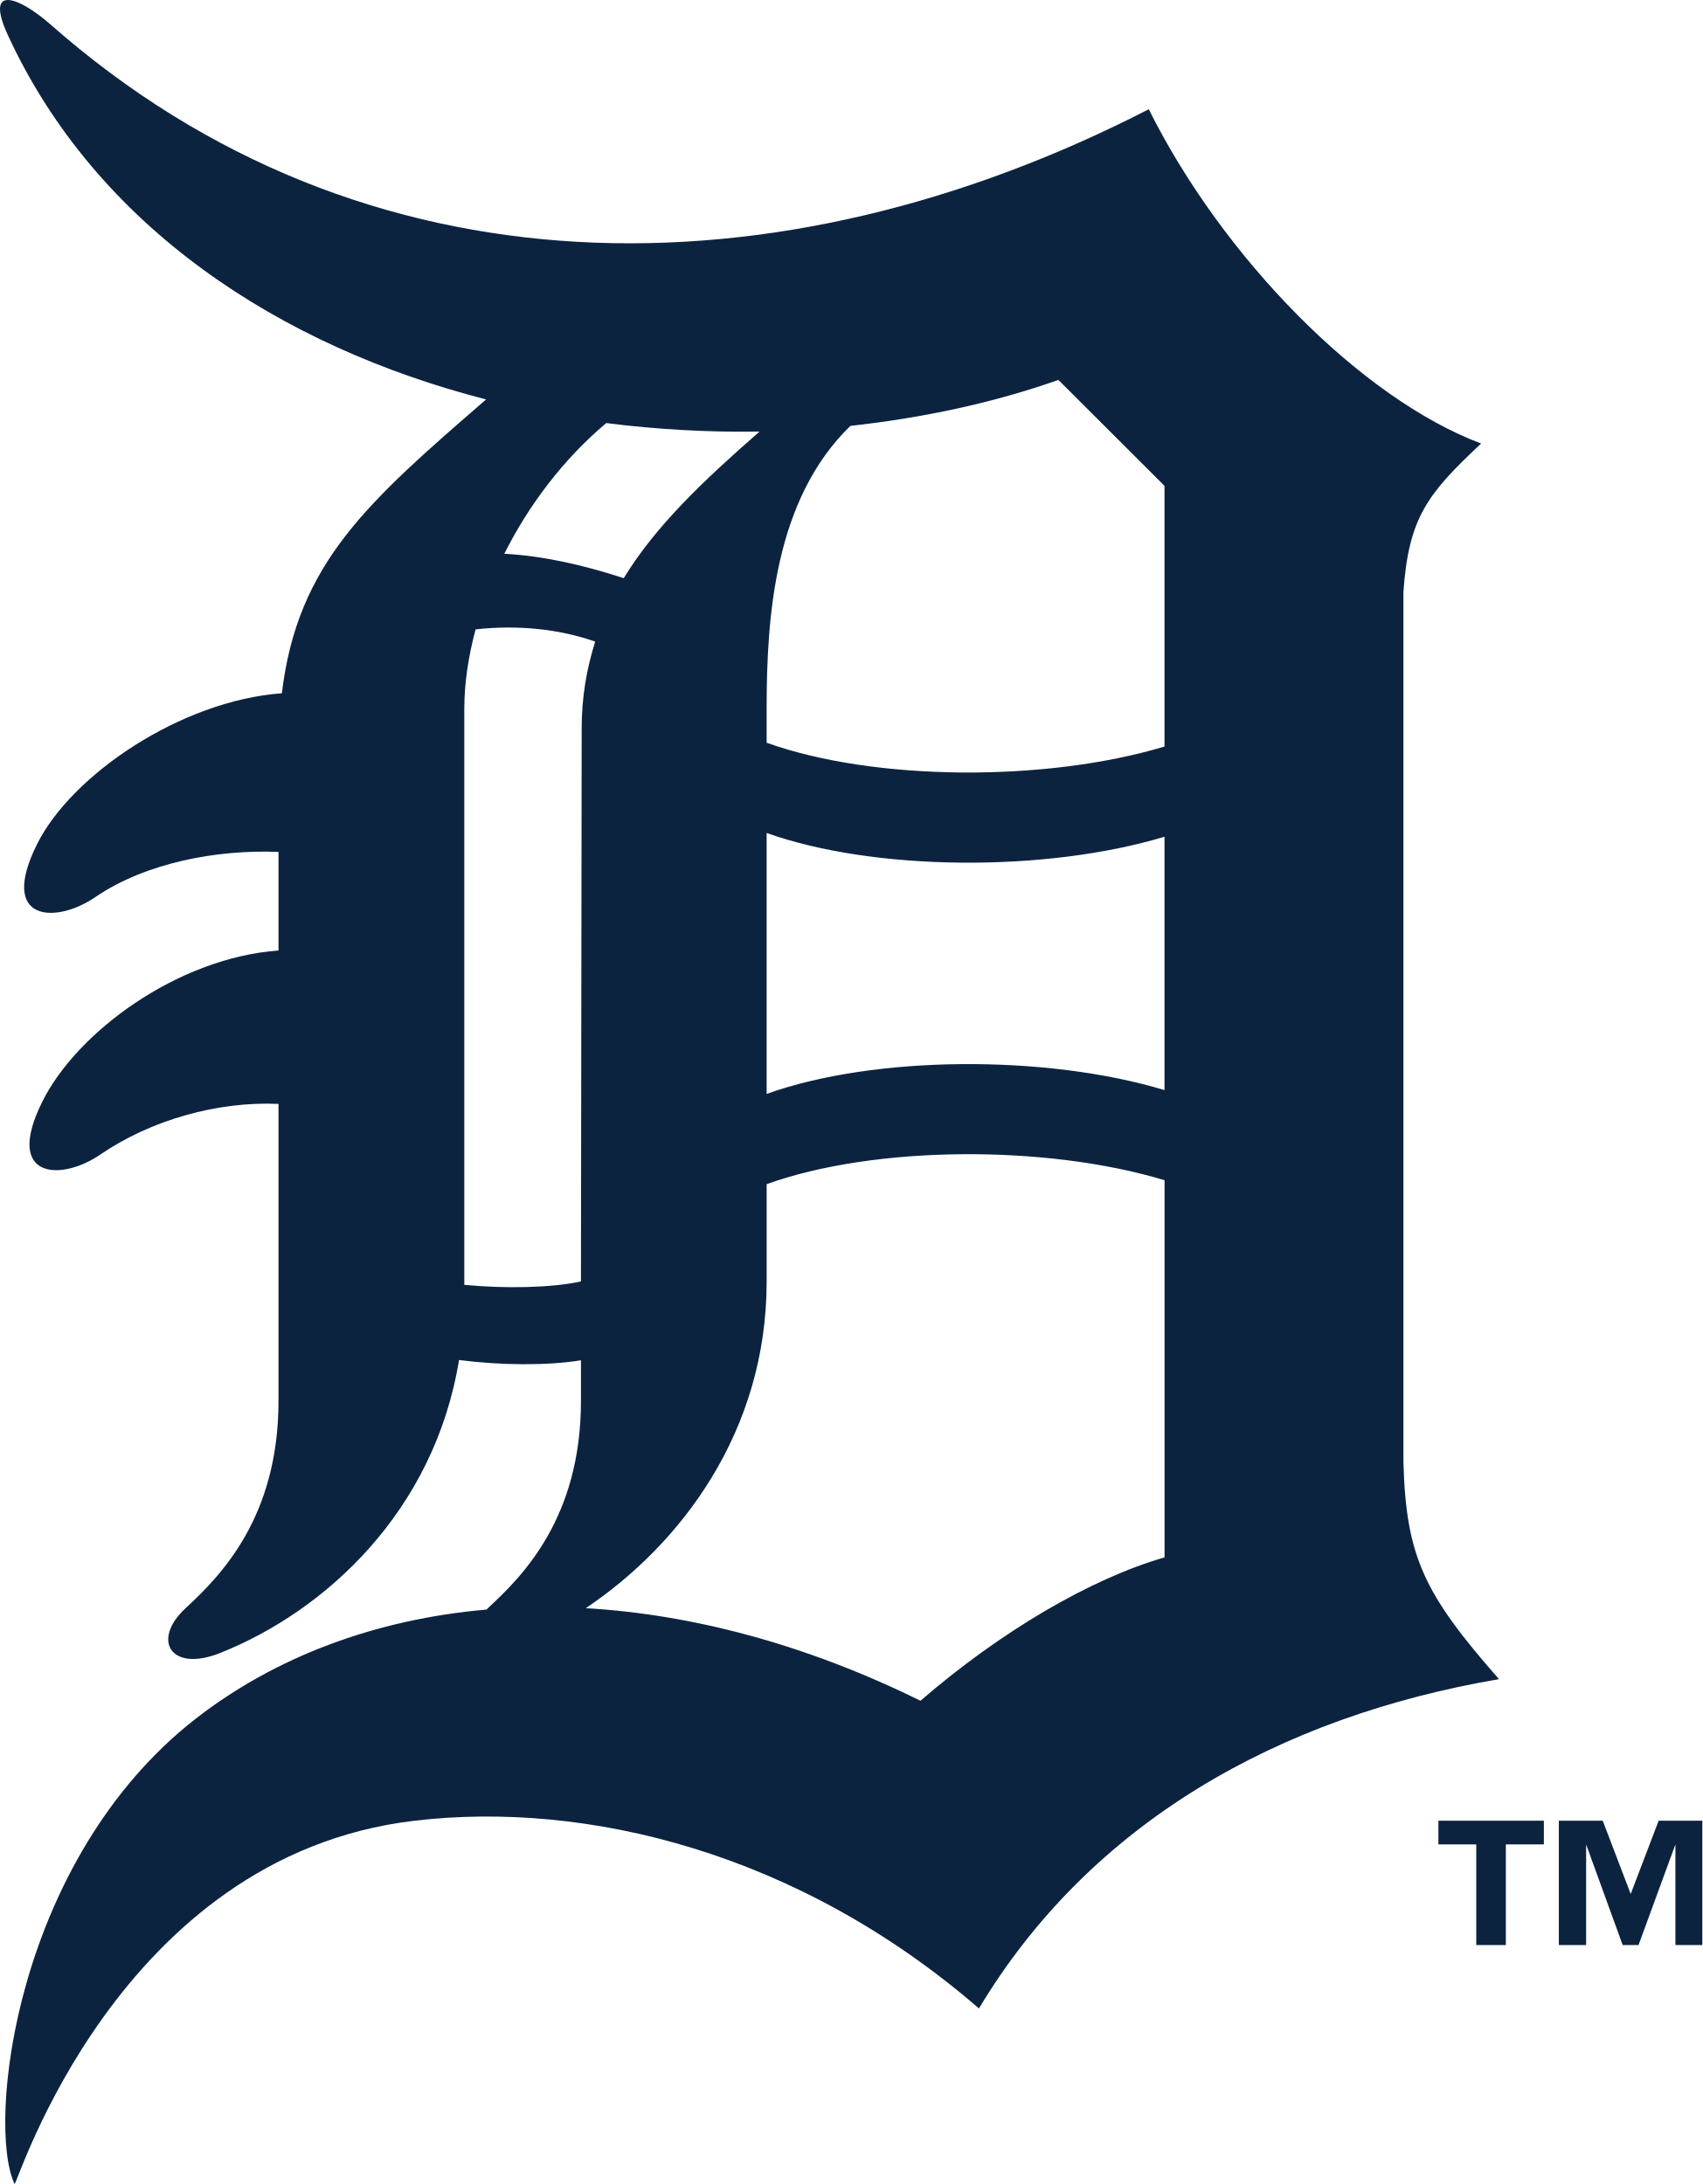
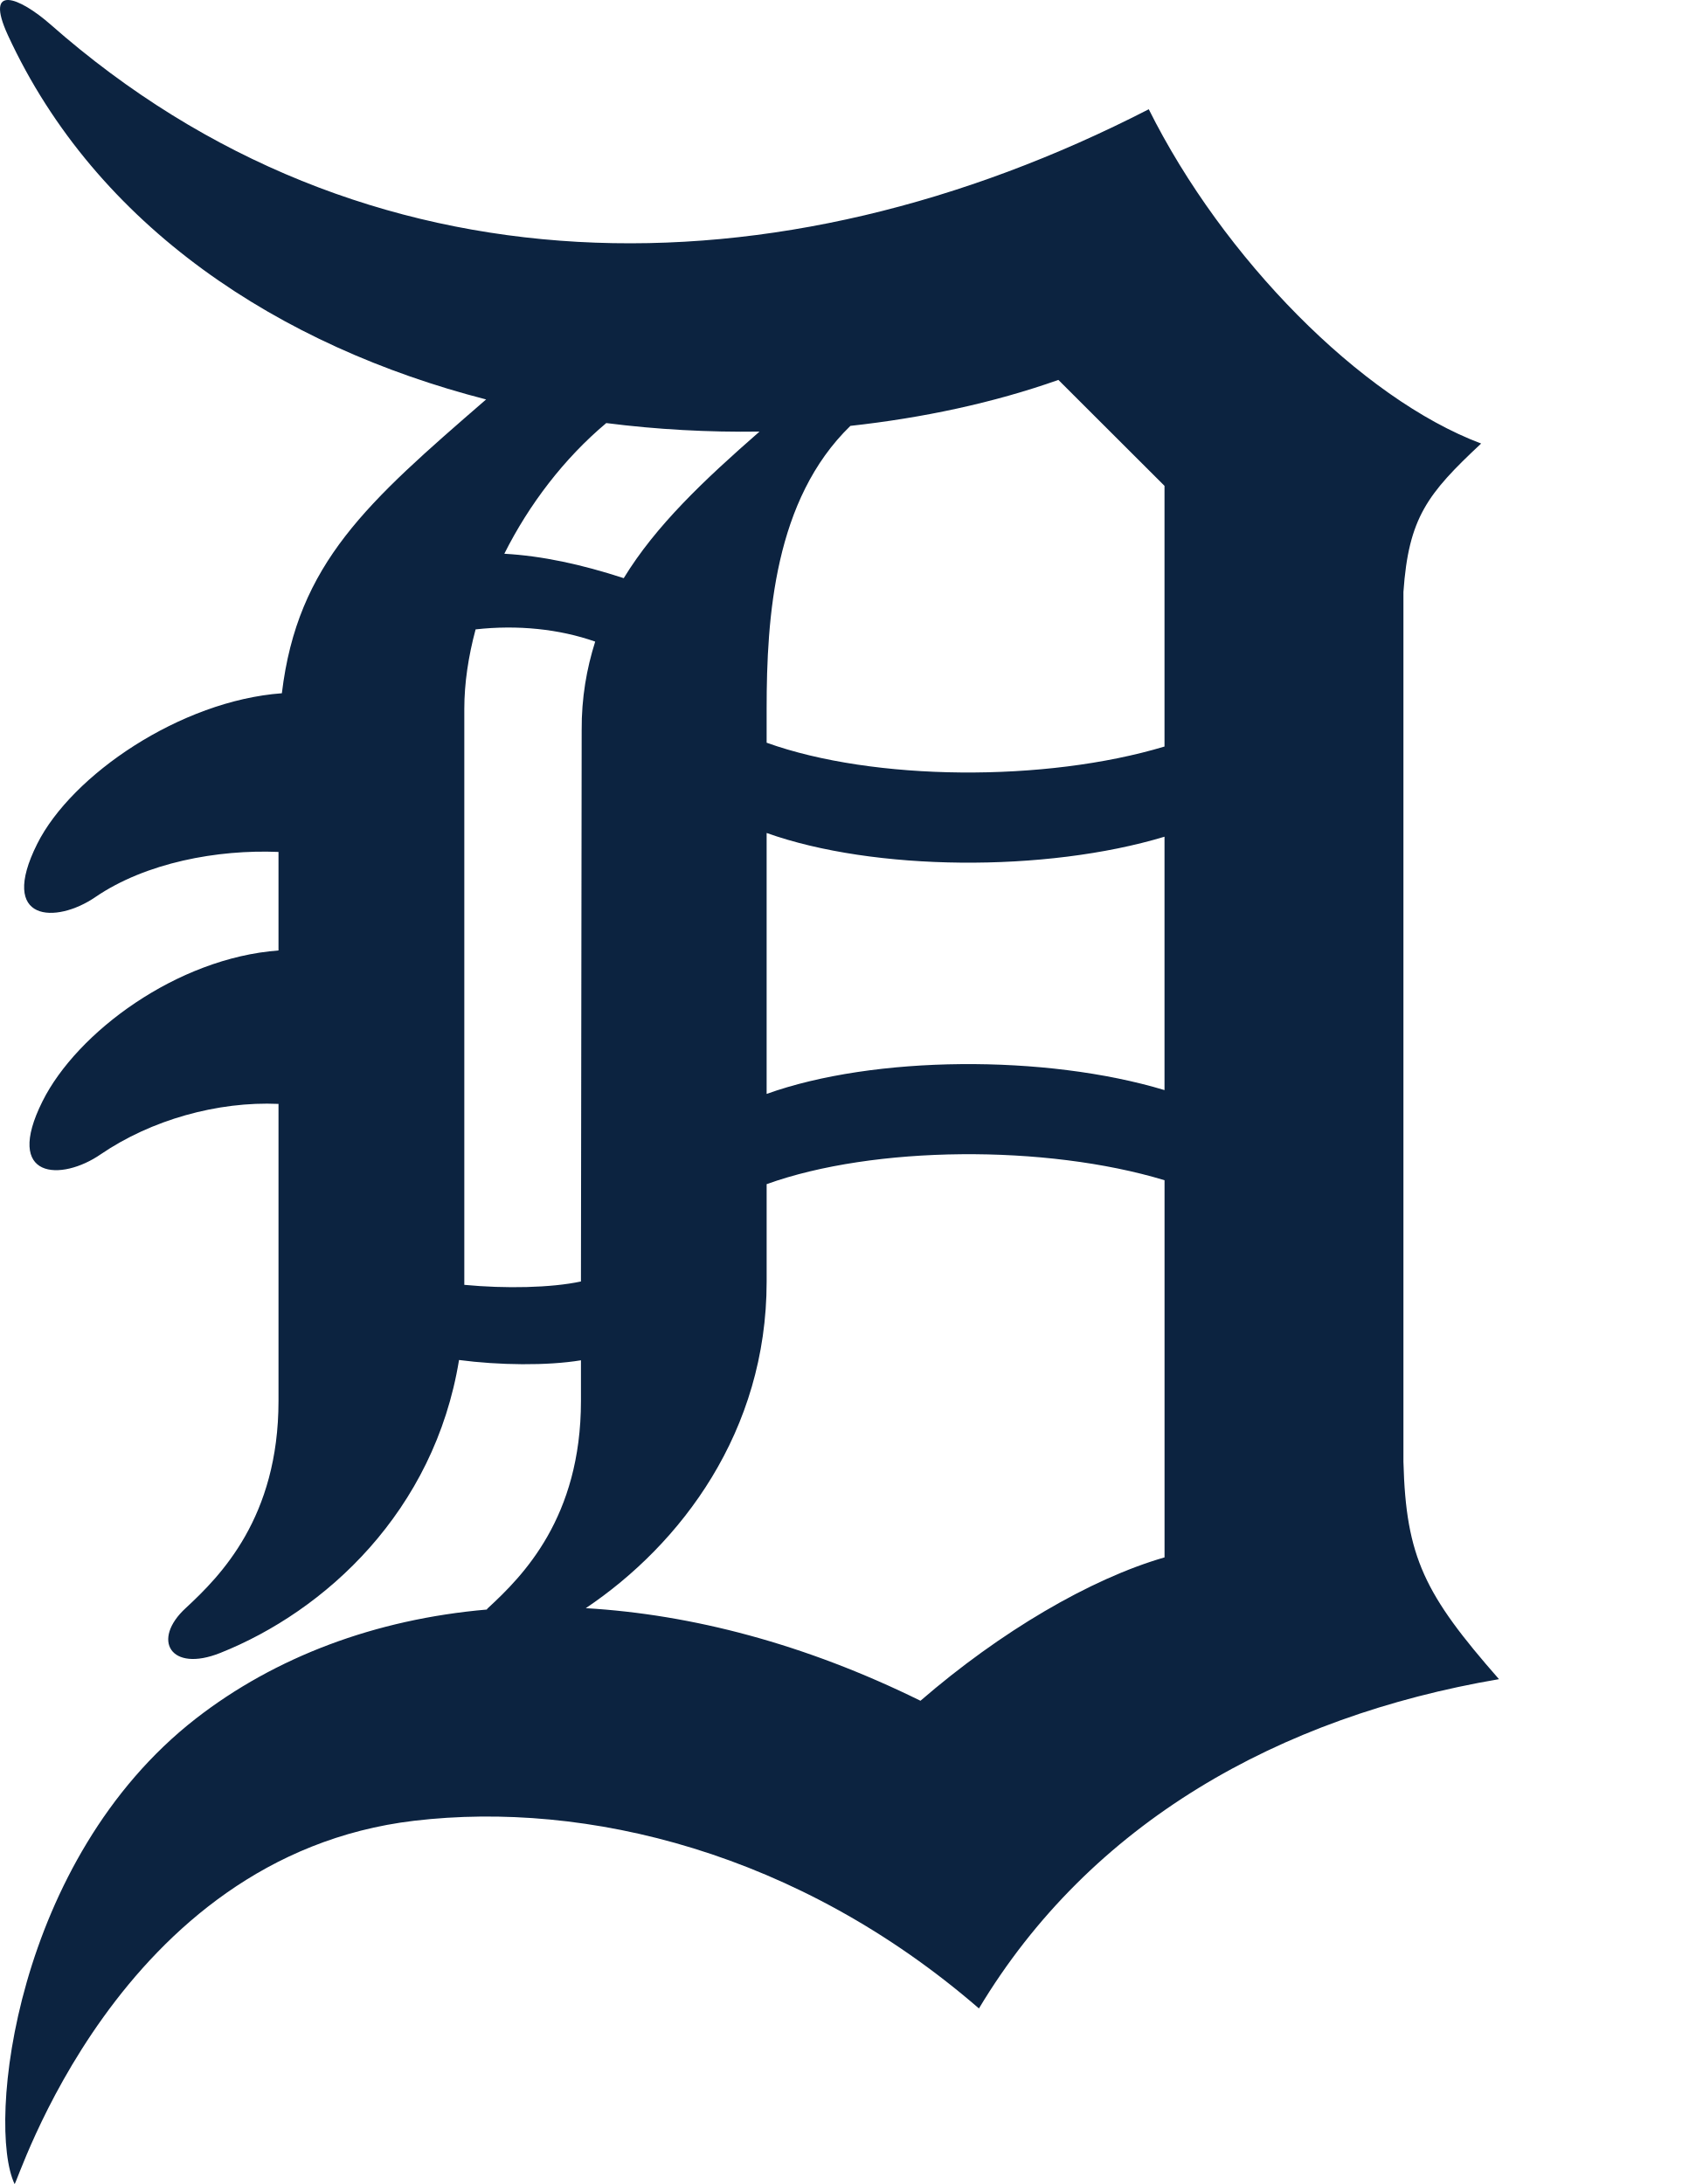
<svg xmlns="http://www.w3.org/2000/svg" viewBox="0 0 191.453 245.674">
  <g fill="#0C2340">
-     <path d="M157.836 164.452V66.587c.583-8.34 2.687-11.033 8.74-16.695-13.52-5.083-29.043-20.885-37.38-37.602C87.402 33.767 40.86 33.767 5.675 2.748 2.167-.328-1.8-1.902.884 3.95 10.836 25.54 31.48 38.97 54.67 44.933c-13.347 11.564-21.213 18.4-22.97 33.05-11.404.84-23.65 9.203-27.518 16.947-4.42 8.84 2.124 9.02 6.554 5.973 5.662-3.866 13.73-5.36 20.585-5.07v11.084c-11.424.85-22.668 9.21-26.537 16.956-4.42 8.84 2.126 9.033 6.555 5.963 5.66-3.86 13.128-5.963 19.983-5.66v33.41c0 13.14-6.55 19.704-10.422 23.293-3.9 3.566-1.744 7.302 3.87 5.058 11.803-4.7 24.072-15.913 26.855-32.953 4.493.592 9.903.662 13.712.032v4.57c0 13.138-6.554 19.703-10.444 23.292-.06.047-.1.097-.147.177-12.54 1.092-23.784 5.32-32.722 12.267C1.638 209.21-1.51 239.044 1.638 245.67c.198.42 11.484-36.89 44.956-40.858 19.384-2.284 43.196 3.534 63.503 21.114 12.525-20.885 33.723-32.82 58.486-37.04-8.358-9.53-10.466-13.7-10.746-24.434zm-26.87-109.8v29.324c-13.378 4.028-32.698 3.9-44.747-.43v-3.82c0-10.36.884-23.53 9.42-31.82 8.16-.9 16.078-2.583 23.393-5.17l11.934 11.917zM86.22 93.7c12.047 4.3 31.368 4.46 44.747.42v28.503c-13.38-4.038-32.7-3.898-44.748.43V93.7zm-.802-45.15c-6.273 5.484-11.665 10.584-15.27 16.486-4.77-1.552-9.16-2.505-13.43-2.746 2.773-5.532 6.713-10.712 11.466-14.7 5.72.73 11.503 1.042 17.234.96zm-33.2 95.98V79.727c0-2.853.45-5.873 1.27-8.928 4.723-.532 9.42-.042 13.45 1.374-.96 3.047-1.543 6.302-1.52 9.98l-.082 61.997c-3.347.722-8.51.82-13.12.38zm51.303 46.785C90.56 184.928 77.803 181.6 65.88 180.9c10.702-7.187 20.34-19.876 20.34-36.723v-10.973c12.05-4.34 31.37-4.49 44.75-.442v42.425c-8.348 2.405-18.49 8.378-27.447 16.126zM161.768 207.474h4.258v11.32h3.328v-11.32h4.277v-2.67H161.77M186.542 204.804l-3.146 8.244-3.148-8.244h-4.933v13.99h3.068v-11.32l4.11 11.32h1.784l4.148-11.32v11.32h3.028v-13.99" />
+     <path d="M 157.836,164.452 L 157.836,66.587 C 158.419,58.247 160.523,55.554 166.576,49.892 C 153.056,44.809 137.533,29.007 129.196,12.29 C 87.402,33.767 40.86,33.767 5.675,2.748 C 2.167,-0.328 -1.8,-1.902 0.884,3.95 C 10.836,25.54 31.48,38.97 54.67,44.933 C 41.323,56.497 33.457,63.333 31.7,77.983 C 20.296,78.823 8.05,87.186 4.182,94.93 C -0.238,103.77 6.306,103.95 10.736,100.903 C 16.398,97.037 24.466,95.543 31.321,95.833 L 31.321,106.917 C 19.897,107.767 8.653,116.127 4.784,123.873 C 0.364,132.713 6.91,132.906 11.339,129.836 C 16.999,125.976 24.467,123.873 31.322,124.176 L 31.322,157.586 C 31.322,170.726 24.772,177.29 20.9,180.879 C 17,184.445 19.156,188.181 24.77,185.937 C 36.573,181.237 48.842,170.024 51.625,152.984 C 56.118,153.576 61.528,153.646 65.337,153.016 L 65.337,157.586 C 65.337,170.724 58.783,177.289 54.893,180.878 C 54.833,180.925 54.793,180.975 54.746,181.055 C 42.206,182.147 30.962,186.375 22.024,193.322 C 1.638,209.21 -1.51,239.044 1.638,245.67 C 1.836,246.09 13.122,208.78 46.594,204.812 C 65.978,202.528 89.79,208.346 110.097,225.926 C 122.622,205.041 143.82,193.106 168.583,188.886 C 160.225,179.356 158.117,175.186 157.837,164.452 Z M 130.966,54.652 L 130.966,83.976 C 117.588,88.004 98.268,87.876 86.219,83.546 L 86.219,79.726 C 86.219,69.366 87.103,56.196 95.639,47.906 C 103.799,47.006 111.717,45.323 119.032,42.736 L 130.966,54.653 Z M 86.22,93.7 C 98.267,98 117.588,98.16 130.967,94.12 L 130.967,122.623 C 117.587,118.585 98.267,118.725 86.219,123.053 L 86.219,93.7 Z M 85.418,48.55 C 79.145,54.034 73.753,59.134 70.148,65.036 C 65.378,63.484 60.988,62.531 56.718,62.29 C 59.491,56.758 63.431,51.578 68.184,47.59 C 73.904,48.32 79.687,48.632 85.418,48.55 Z M 52.218,144.53 L 52.218,79.727 C 52.218,76.874 52.668,73.854 53.488,70.799 C 58.211,70.267 62.908,70.757 66.938,72.173 C 65.978,75.22 65.395,78.475 65.418,82.153 L 65.336,144.15 C 61.989,144.872 56.826,144.97 52.216,144.53 Z M 103.521,191.315 C 90.56,184.928 77.803,181.6 65.88,180.9 C 76.582,173.713 86.22,161.024 86.22,144.177 L 86.22,133.204 C 98.27,128.864 117.59,128.714 130.97,132.762 L 130.97,175.187 C 122.622,177.592 112.48,183.565 103.523,191.313 Z" />
  </g>
</svg>
